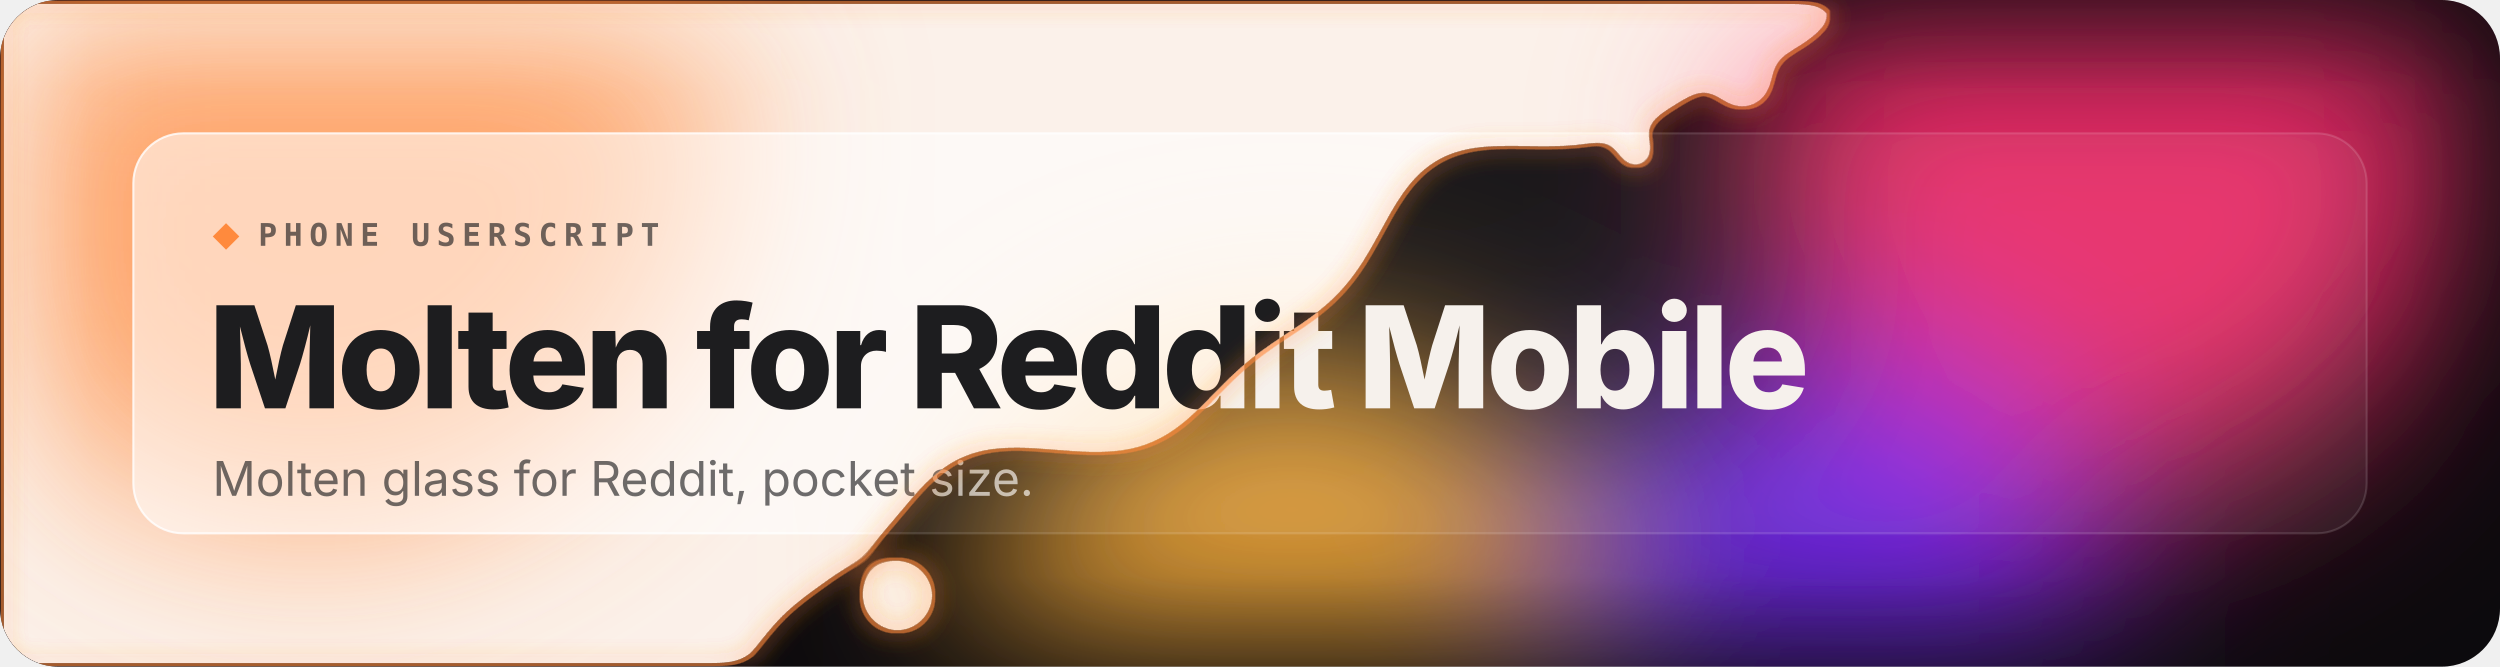
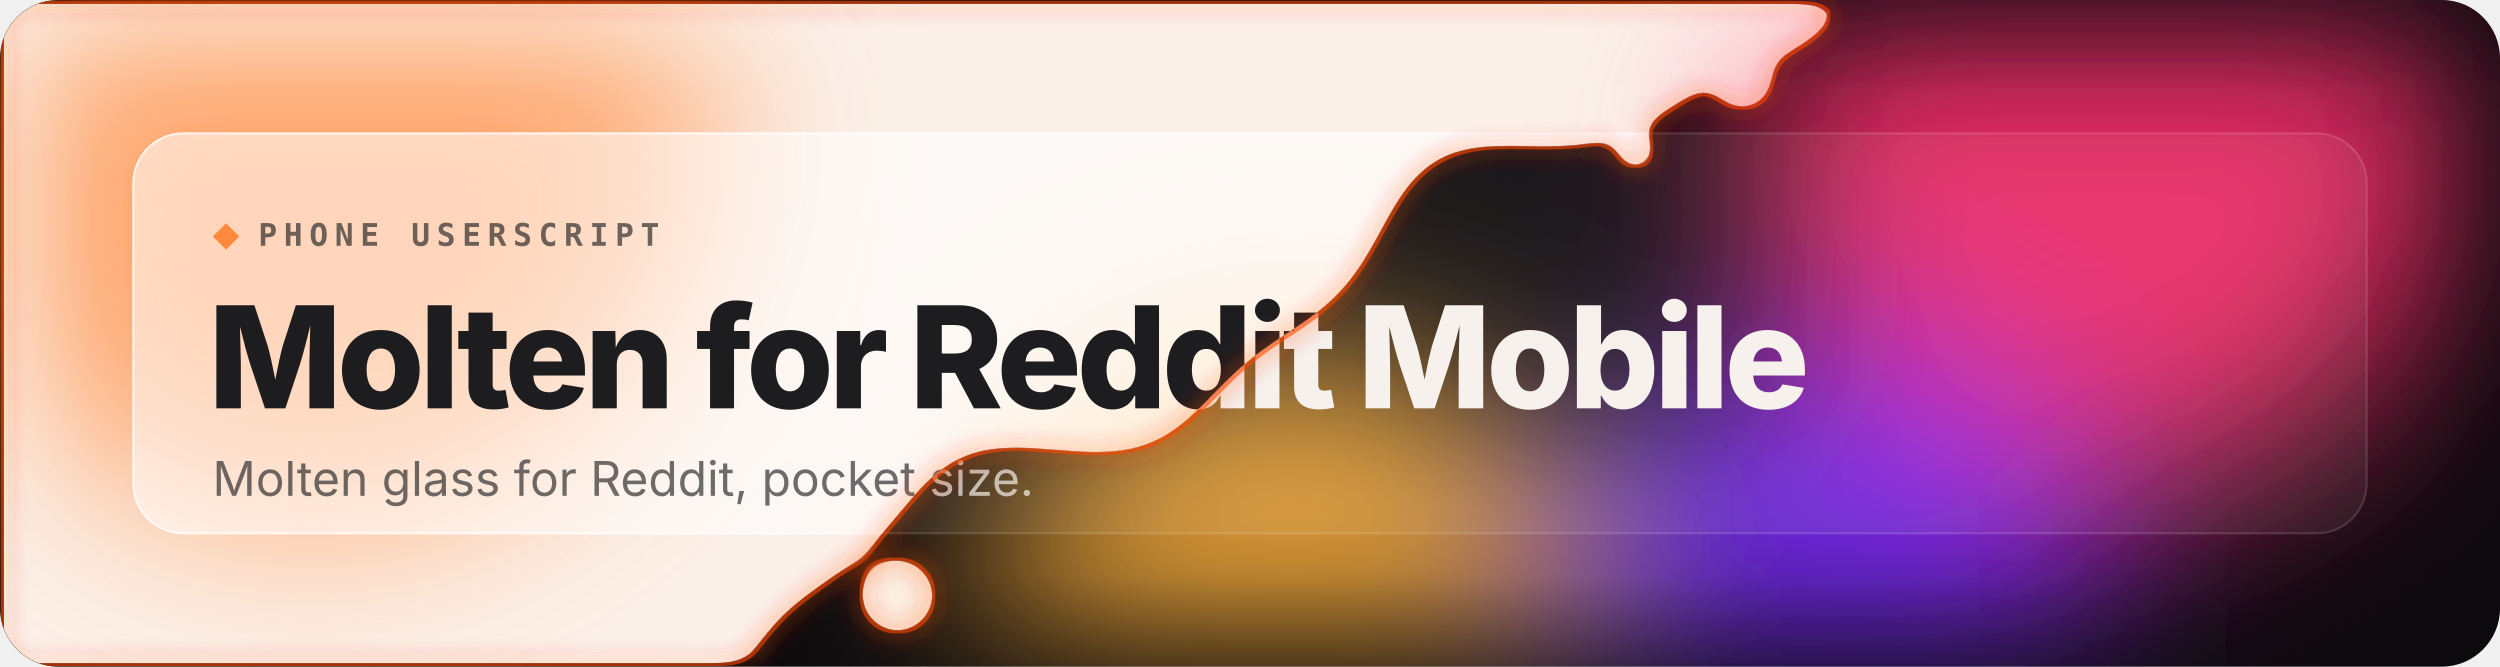
<svg xmlns="http://www.w3.org/2000/svg" width="1200" height="320" viewBox="0 0 1200 320" role="img" aria-label="Molten for Reddit Mobile, in light and dark">
  <defs>
    <clipPath id="c">
      <rect width="1200" height="320" rx="28" />
    </clipPath>
    <filter id="b" x="-50%" y="-50%" width="200%" height="200%">
      <feGaussianBlur stdDeviation="46" />
    </filter>
    <filter id="goo" x="-10%" y="-10%" width="120%" height="120%">
      <feGaussianBlur stdDeviation="7" />
      <feColorMatrix type="matrix" values="1 0 0 0 0 0 1 0 0 0 0 0 1 0 0 0 0 0 26 -11" />
    </filter>
    <filter id="ln" x="-10%" y="-10%" width="120%" height="120%">
      <feGaussianBlur in="SourceGraphic" stdDeviation="7" />
      <feColorMatrix type="matrix" values="0 0 0 0 1 0 0 0 0 1 0 0 0 0 1 0 0 0 26 -11" result="s" />
      <feMorphology in="s" operator="dilate" radius="1" result="d" />
      <feComposite in="d" in2="s" operator="out" result="e" />
-       <feFlood flood-color="#ff8a3d" flood-opacity="0.6" />
+       <feFlood flood-color="#ff4500" flood-opacity="0.6" />
      <feComposite in2="e" operator="in" result="c" />
      <feGaussianBlur in="c" stdDeviation="5" result="g" />
      <feMerge>
        <feMergeNode in="g" />
        <feMergeNode in="g" />
        <feMergeNode in="c" />
      </feMerge>
    </filter>
    <mask id="lt" maskUnits="userSpaceOnUse" x="0" y="0" width="1200" height="320">
      <rect width="1200" height="320" fill="#000" />
      <g filter="url(#goo)">
        <path d="M-60 -60 L907.2 -60 L907.2 -47.8 L899.0 -31.5 L891.7 -13.9 L883.4 2.2 L873.0 14.9 L860.2 23.6 L845.8 29.6 L831.1 35.0 L816.9 41.5 L803.7 49.3 L790.7 57.7 L776.8 64.5 L761.2 68.6 L743.7 69.5 L725.3 69.0 L707.6 69.5 L692.1 73.7 L679.5 82.8 L669.6 96.2 L661.1 112.0 L652.4 127.4 L642.3 140.4 L630.4 150.6 L617.5 159.1 L604.6 167.6 L592.6 177.5 L581.4 188.9 L570.3 200.3 L557.9 209.6 L543.2 215.1 L525.9 216.4 L507.0 215.0 L488.1 213.6 L470.8 214.8 L456.2 220.5 L444.1 230.3 L433.5 242.7 L423.1 255.3 L411.9 266.5 L399.5 275.9 L386.8 284.7 L374.7 294.6 L364.1 306.8 L354.8 321.3 L345.8 336.2 L335.6 349.1 L322.8 357.8 L307.0 361.6 L289.0 361.6 L-60 380 Z" fill="#fff" />
        <circle cx="836.4" cy="37.8" r="14" fill="#fff" />
        <circle cx="785.1" cy="72.4" r="9" fill="#fff" />
        <circle cx="430.8" cy="285.9" r="17" fill="#fff" />
        <circle cx="386.4" cy="319.8" r="10" fill="#fff" />
      </g>
    </mask>
    <linearGradient id="dg" x1="0" y1="0" x2="1" y2="0">
      <stop offset="0" stop-color="#ffd27a" />
      <stop offset=".35" stop-color="#ff8a3d" />
      <stop offset=".7" stop-color="#ff2d6f" />
      <stop offset="1" stop-color="#b98bff" />
    </linearGradient>
    <linearGradient id="lg" x1="0" y1="0" x2="1" y2="0">
      <stop offset="0" stop-color="#ffd27a" />
      <stop offset=".35" stop-color="#ff8a3d" />
      <stop offset=".7" stop-color="#ff2d6f" />
      <stop offset="1" stop-color="#b98bff" />
    </linearGradient>
  </defs>
  <g clip-path="url(#c)">
    <g>
      <rect width="1200" height="320" fill="#0c0a0d" />
      <g filter="url(#b)" opacity="0.9">
        <circle cx="150" cy="60" r="190" fill="#ff6a1f">
          <animateTransform attributeName="transform" type="translate" values="0 0;90 40;-40 90;0 0" dur="17s" repeatCount="indefinite" calcMode="spline" keySplines=".45 0 .55 1;.45 0 .55 1;.45 0 .55 1" />
        </circle>
        <circle cx="1010" cy="70" r="170" fill="#ff2d6f">
          <animateTransform attributeName="transform" type="translate" values="0 0;-80 50;-50 -80;0 0" dur="21s" repeatCount="indefinite" calcMode="spline" keySplines=".45 0 .55 1;.45 0 .55 1;.45 0 .55 1" />
        </circle>
        <circle cx="620" cy="330" r="160" fill="#ffb23d">
          <animateTransform attributeName="transform" type="translate" values="0 0;70 -40;40 70;0 0" dur="19s" repeatCount="indefinite" calcMode="spline" keySplines=".45 0 .55 1;.45 0 .55 1;.45 0 .55 1" />
        </circle>
        <circle cx="880" cy="300" r="130" fill="#7a2cff">
          <animateTransform attributeName="transform" type="translate" values="0 0;-60 -30;30 -60;0 0" dur="23s" repeatCount="indefinite" calcMode="spline" keySplines=".45 0 .55 1;.45 0 .55 1;.45 0 .55 1" />
        </circle>
      </g>
      <rect x="64" y="64" width="1072" height="192" rx="24" fill="rgba(255,255,255,.06)" stroke="rgba(255,255,255,.14)" />
      <g font-family="-apple-system,BlinkMacSystemFont,'Segoe UI',Inter,system-ui,sans-serif">
        <g transform="translate(104 118)">
          <rect x="0" y="-9" width="9" height="9" fill="#ff8a3d" transform="rotate(45 4.5 -4.5)" />
          <text x="20" y="0" font-family="ui-monospace,SFMono-Regular,Menlo,monospace" font-size="15" font-weight="700" letter-spacing="3.2" fill="rgba(246,241,236,.7)">PHONE USERSCRIPT</text>
        </g>
        <text x="100" y="196" font-size="68" font-weight="800" letter-spacing="-2.4" fill="#f6f1ec">Molten for Reddit Mobile</text>
        <text x="102" y="238" font-size="23" fill="rgba(246,241,236,.7)">Molten glass for Reddit, pocket size.</text>
      </g>
    </g>
    <g mask="url(#lt)">
      <g>
        <rect width="1200" height="320" fill="#fbf1ea" />
        <g filter="url(#b)" opacity="0.75">
          <circle cx="150" cy="60" r="190" fill="#ff8a3d">
            <animateTransform attributeName="transform" type="translate" values="0 0;90 40;-40 90;0 0" dur="17s" repeatCount="indefinite" calcMode="spline" keySplines=".45 0 .55 1;.45 0 .55 1;.45 0 .55 1" />
          </circle>
          <circle cx="1010" cy="70" r="170" fill="#ff5c8a">
            <animateTransform attributeName="transform" type="translate" values="0 0;-80 50;-50 -80;0 0" dur="21s" repeatCount="indefinite" calcMode="spline" keySplines=".45 0 .55 1;.45 0 .55 1;.45 0 .55 1" />
          </circle>
          <circle cx="620" cy="330" r="160" fill="#ffc46b">
            <animateTransform attributeName="transform" type="translate" values="0 0;70 -40;40 70;0 0" dur="19s" repeatCount="indefinite" calcMode="spline" keySplines=".45 0 .55 1;.45 0 .55 1;.45 0 .55 1" />
          </circle>
          <circle cx="880" cy="300" r="130" fill="#b07cff">
            <animateTransform attributeName="transform" type="translate" values="0 0;-60 -30;30 -60;0 0" dur="23s" repeatCount="indefinite" calcMode="spline" keySplines=".45 0 .55 1;.45 0 .55 1;.45 0 .55 1" />
          </circle>
        </g>
        <rect x="64" y="64" width="1072" height="192" rx="24" fill="rgba(255,255,255,.55)" stroke="rgba(255,255,255,.8)" />
        <g font-family="-apple-system,BlinkMacSystemFont,'Segoe UI',Inter,system-ui,sans-serif">
          <g transform="translate(104 118)">
            <rect x="0" y="-9" width="9" height="9" fill="#ff8a3d" transform="rotate(45 4.5 -4.5)" />
            <text x="20" y="0" font-family="ui-monospace,SFMono-Regular,Menlo,monospace" font-size="15" font-weight="700" letter-spacing="3.2" fill="rgba(29,29,31,.64)">PHONE USERSCRIPT</text>
          </g>
          <text x="100" y="196" font-size="68" font-weight="800" letter-spacing="-2.4" fill="#1d1d1f">Molten for Reddit Mobile</text>
          <text x="102" y="238" font-size="23" fill="rgba(29,29,31,.64)">Molten glass for Reddit, pocket size.</text>
        </g>
      </g>
    </g>
    <g filter="url(#ln)" opacity="1">
      <path d="M-60 -60 L907.2 -60 L907.2 -47.8 L899.0 -31.5 L891.7 -13.9 L883.4 2.2 L873.0 14.9 L860.2 23.6 L845.8 29.6 L831.1 35.0 L816.9 41.5 L803.7 49.3 L790.7 57.7 L776.8 64.5 L761.2 68.6 L743.7 69.5 L725.3 69.0 L707.6 69.5 L692.1 73.7 L679.5 82.8 L669.6 96.2 L661.1 112.0 L652.4 127.4 L642.3 140.4 L630.4 150.6 L617.5 159.1 L604.6 167.6 L592.6 177.5 L581.4 188.9 L570.3 200.3 L557.9 209.6 L543.2 215.1 L525.9 216.4 L507.0 215.0 L488.1 213.6 L470.8 214.8 L456.2 220.5 L444.1 230.3 L433.5 242.7 L423.1 255.3 L411.9 266.5 L399.5 275.9 L386.8 284.7 L374.7 294.6 L364.1 306.8 L354.8 321.3 L345.8 336.2 L335.6 349.1 L322.8 357.8 L307.0 361.6 L289.0 361.6 L-60 380 Z" fill="#fff" />
      <circle cx="836.4" cy="37.8" r="14" fill="#fff" />
      <circle cx="785.1" cy="72.4" r="9" fill="#fff" />
      <circle cx="430.8" cy="285.9" r="17" fill="#fff" />
      <circle cx="386.4" cy="319.8" r="10" fill="#fff" />
    </g>
  </g>
</svg>
